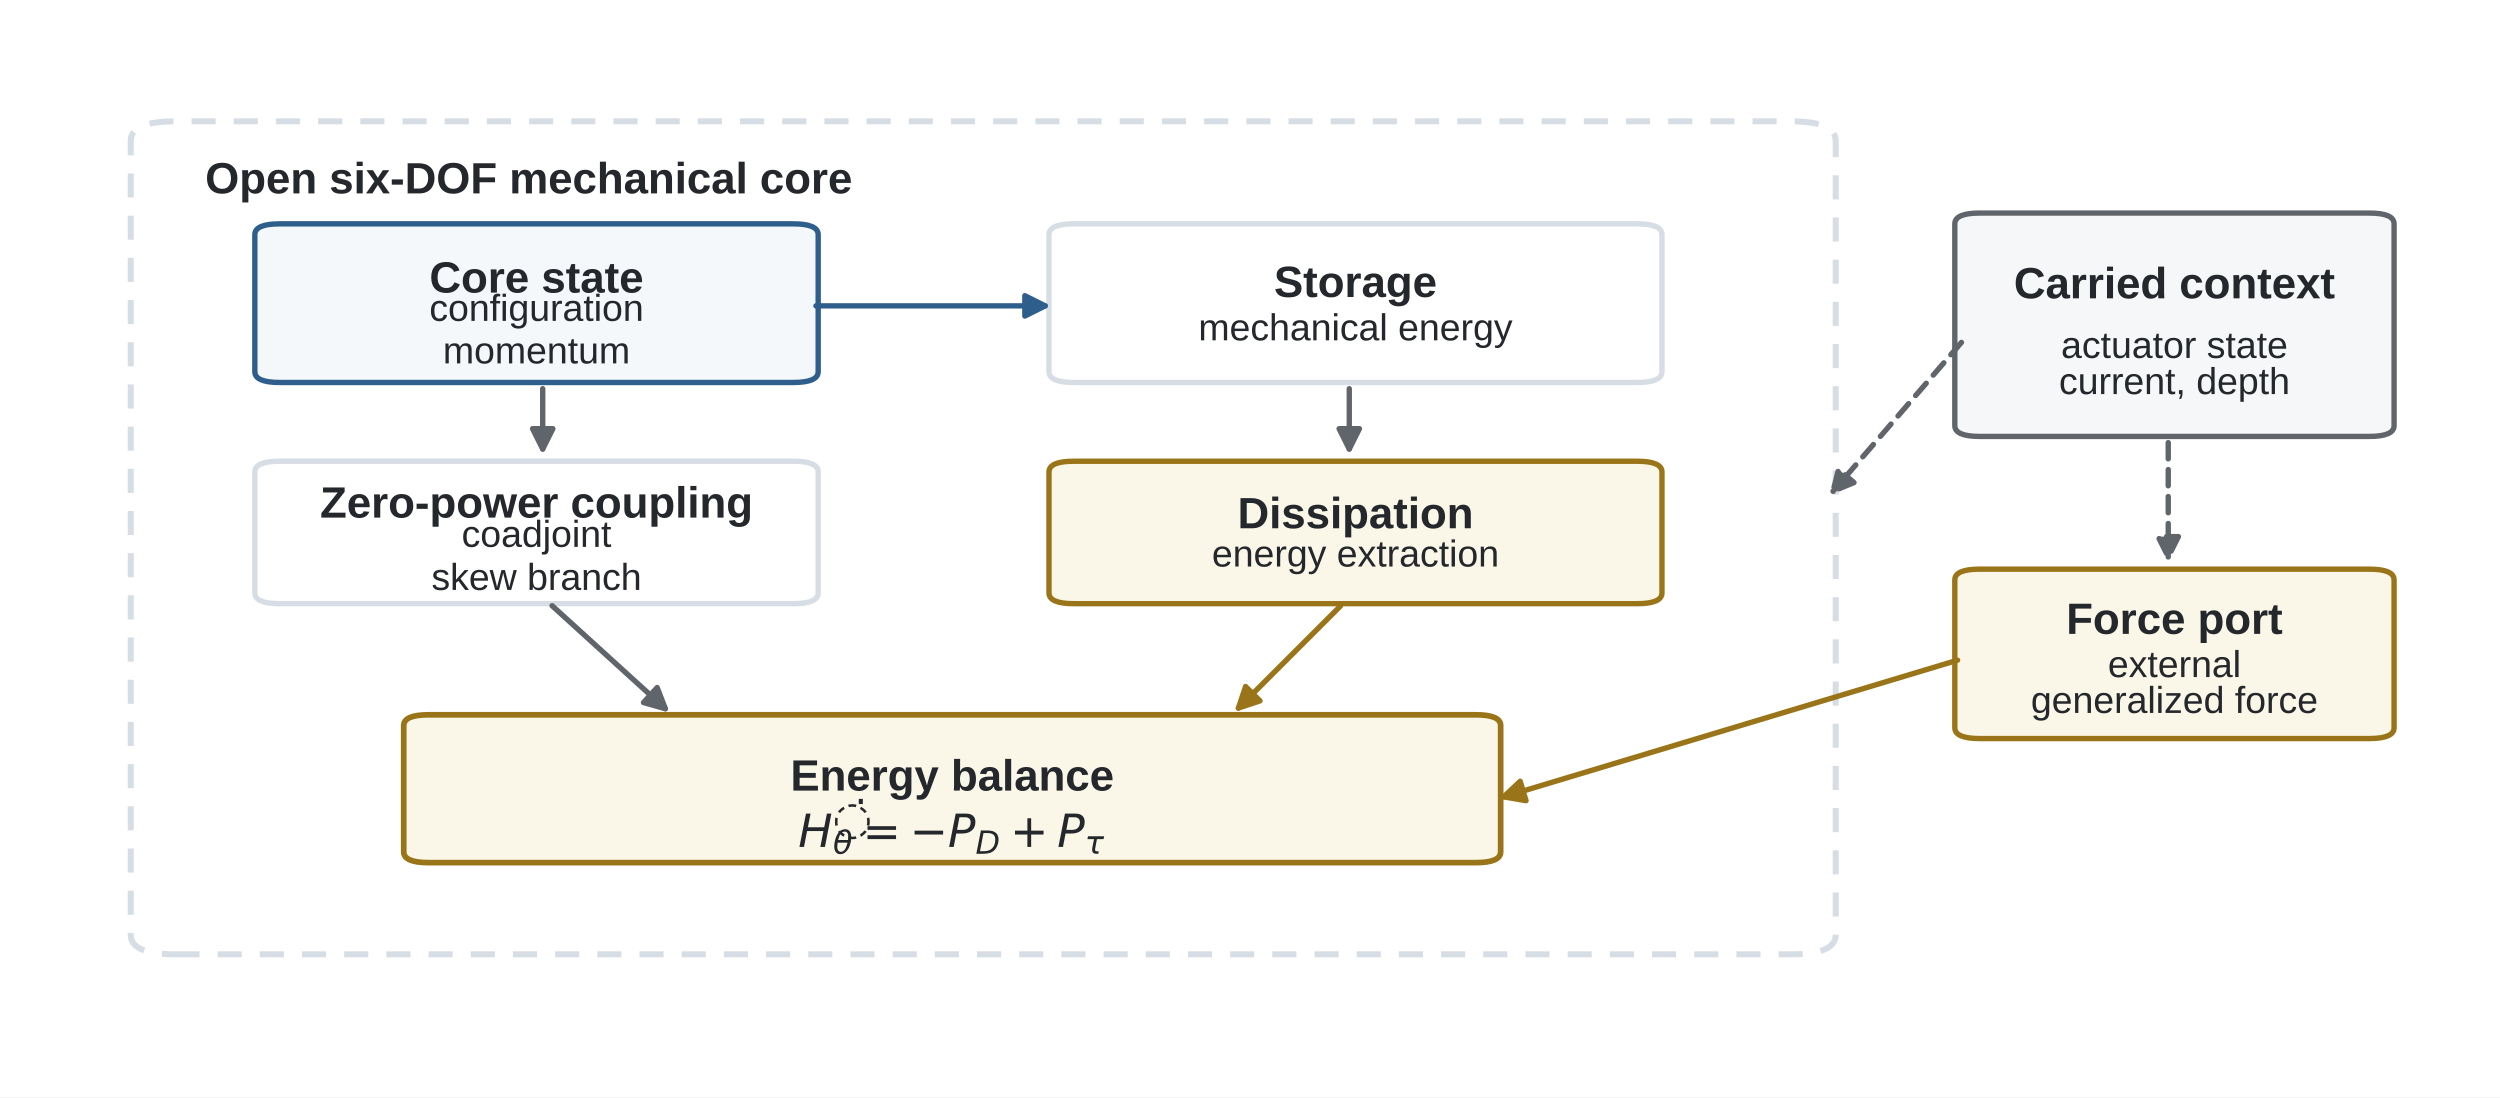
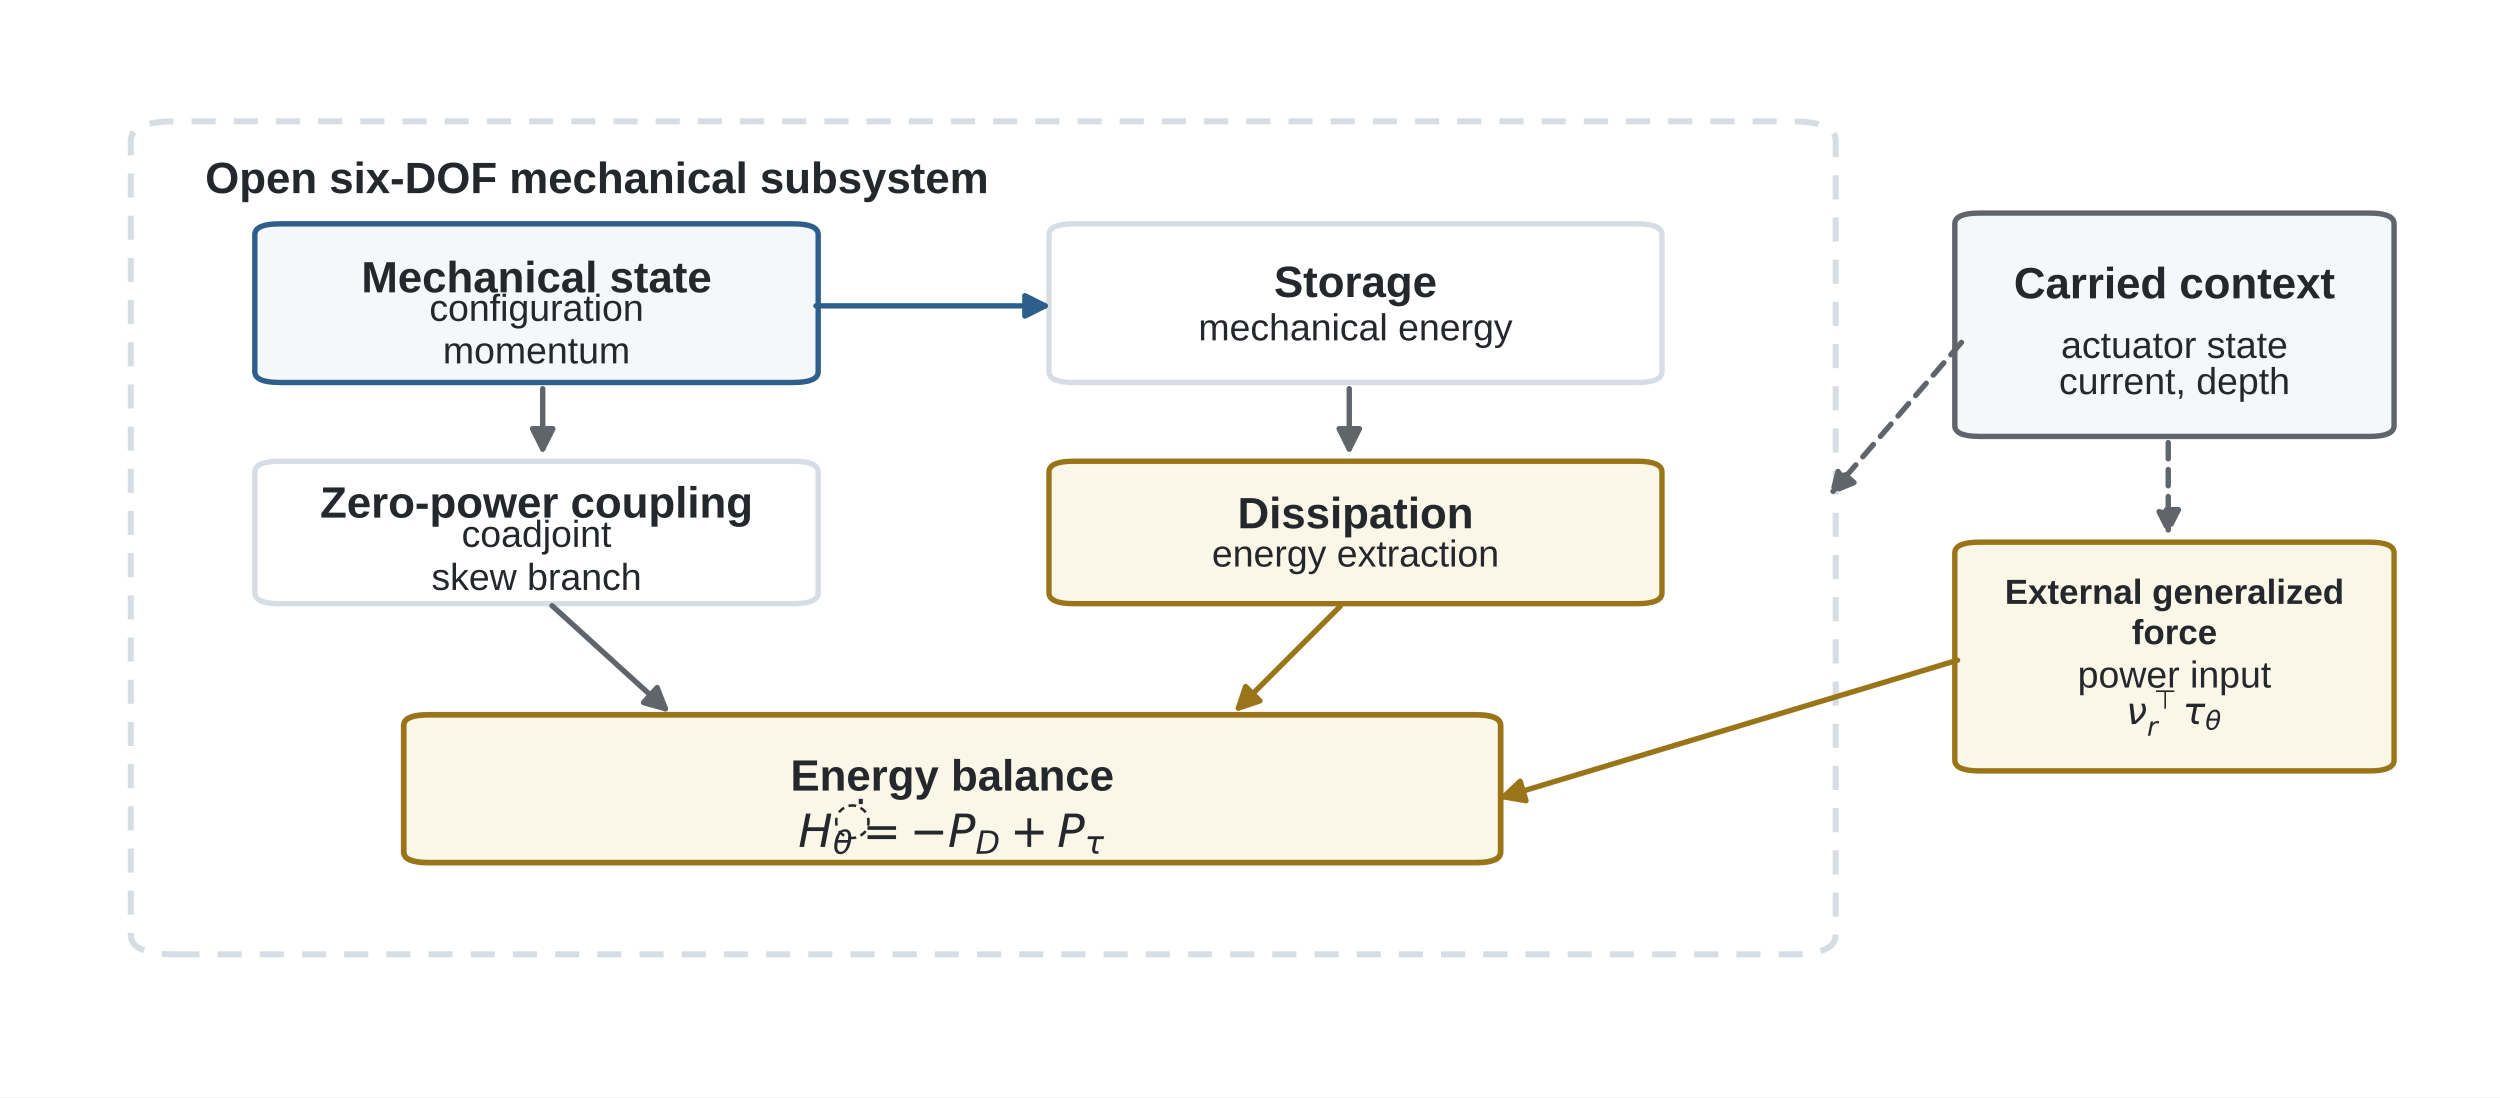
<svg xmlns="http://www.w3.org/2000/svg" width="394.061pt" height="172.959pt" viewBox="0 0 394.061 172.959" version="1.1">
  <defs>
    <style type="text/css">*{stroke-linejoin: round; stroke-linecap: butt}</style>
  </defs>
  <g id="figure_1">
    <g id="patch_1">
      <path d="M 0 172.959  L 394.061 172.959  L 394.061 0  L 0 0  z " style="fill: #ffffff" />
    </g>
    <g id="axes_1">
      <g id="patch_2">
-         <path d="M 27.649 150.429  L 282.308 150.429  Q 289.349 150.429 289.349 147.368  L 289.349 22.19  Q 289.349 19.128 282.308 19.128  L 27.649 19.128  Q 20.608 19.128 20.608 22.19  L 20.608 147.368  Q 20.608 150.429 27.649 150.429  z " clip-path="url(#p4868faa50b)" style="fill: #ffffff; stroke-dasharray: 3.8,2.85; stroke-dashoffset: 0; stroke: #d7dde4; stroke-width: 0.95; stroke-linejoin: miter" />
+         <path d="M 27.649 150.429  L 282.308 150.429  Q 289.349 150.429 289.349 147.368  L 289.349 22.19  Q 289.349 19.128 282.308 19.128  L 27.649 19.128  Q 20.608 19.128 20.608 22.19  L 20.608 147.368  Q 20.608 150.429 27.649 150.429  z " clip-path="url(#pdb2d747d48)" style="fill: #ffffff; stroke-dasharray: 3.8,2.85; stroke-dashoffset: 0; stroke: #d7dde4; stroke-width: 0.95; stroke-linejoin: miter" />
      </g>
      <g id="patch_3">
-         <path d="M 44.079 60.287  L 125.053 60.287  Q 128.965 60.287 128.965 58.586  L 128.965 36.986  Q 128.965 35.286 125.053 35.286  L 44.079 35.286  Q 40.167 35.286 40.167 36.986  L 40.167 58.586  Q 40.167 60.287 44.079 60.287  z " clip-path="url(#p4868faa50b)" style="fill: #f4f8fb; stroke: #2e5e8c; stroke-width: 0.85; stroke-linejoin: miter" />
+         <path d="M 44.079 60.287  L 125.053 60.287  Q 128.965 60.287 128.965 58.586  L 128.965 36.986  Q 128.965 35.286 125.053 35.286  L 44.079 35.286  Q 40.167 35.286 40.167 36.986  L 40.167 58.586  Q 40.167 60.287 44.079 60.287  z " clip-path="url(#pdb2d747d48)" style="fill: #f4f8fb; stroke: #2e5e8c; stroke-width: 0.85; stroke-linejoin: miter" />
      </g>
      <g id="patch_4">
-         <path d="M 169.257 60.287  L 258.055 60.287  Q 261.967 60.287 261.967 58.586  L 261.967 36.986  Q 261.967 35.286 258.055 35.286  L 169.257 35.286  Q 165.345 35.286 165.345 36.986  L 165.345 58.586  Q 165.345 60.287 169.257 60.287  z " clip-path="url(#p4868faa50b)" style="fill: #ffffff; stroke: #d7dde4; stroke-width: 0.85; stroke-linejoin: miter" />
+         <path d="M 169.257 60.287  L 258.055 60.287  Q 261.967 60.287 261.967 58.586  L 261.967 36.986  Q 261.967 35.286 258.055 35.286  L 169.257 35.286  Q 165.345 35.286 165.345 36.986  L 165.345 58.586  Q 165.345 60.287 169.257 60.287  z " clip-path="url(#pdb2d747d48)" style="fill: #ffffff; stroke: #d7dde4; stroke-width: 0.85; stroke-linejoin: miter" />
      </g>
      <g id="patch_5">
-         <path d="M 44.079 95.153  L 125.053 95.153  Q 128.965 95.153 128.965 93.453  L 128.965 74.404  Q 128.965 72.703 125.053 72.703  L 44.079 72.703  Q 40.167 72.703 40.167 74.404  L 40.167 93.453  Q 40.167 95.153 44.079 95.153  z " clip-path="url(#p4868faa50b)" style="fill: #ffffff; stroke: #d7dde4; stroke-width: 0.85; stroke-linejoin: miter" />
+         <path d="M 44.079 95.153  L 125.053 95.153  Q 128.965 95.153 128.965 93.453  L 128.965 74.404  Q 128.965 72.703 125.053 72.703  L 44.079 72.703  Q 40.167 72.703 40.167 74.404  L 40.167 93.453  Q 40.167 95.153 44.079 95.153  z " clip-path="url(#pdb2d747d48)" style="fill: #ffffff; stroke: #d7dde4; stroke-width: 0.85; stroke-linejoin: miter" />
      </g>
      <g id="patch_6">
-         <path d="M 169.257 95.153  L 258.055 95.153  Q 261.967 95.153 261.967 93.453  L 261.967 74.404  Q 261.967 72.703 258.055 72.703  L 169.257 72.703  Q 165.345 72.703 165.345 74.404  L 165.345 93.453  Q 165.345 95.153 169.257 95.153  z " clip-path="url(#p4868faa50b)" style="fill: #fbf7e8; stroke: #9a7418; stroke-width: 0.85; stroke-linejoin: miter" />
+         <path d="M 169.257 95.153  L 258.055 95.153  Q 261.967 95.153 261.967 93.453  L 261.967 74.404  Q 261.967 72.703 258.055 72.703  L 169.257 72.703  Q 165.345 72.703 165.345 74.404  L 165.345 93.453  Q 165.345 95.153 169.257 95.153  z " clip-path="url(#pdb2d747d48)" style="fill: #fbf7e8; stroke: #9a7418; stroke-width: 0.85; stroke-linejoin: miter" />
      </g>
      <g id="patch_7">
-         <path d="M 67.55 135.972  L 232.628 135.972  Q 236.54 135.972 236.54 134.271  L 236.54 114.372  Q 236.54 112.671 232.628 112.671  L 67.55 112.671  Q 63.638 112.671 63.638 114.372  L 63.638 134.271  Q 63.638 135.972 67.55 135.972  z " clip-path="url(#p4868faa50b)" style="fill: #fbf7e8; stroke: #9a7418; stroke-width: 0.9; stroke-linejoin: miter" />
+         <path d="M 67.55 135.972  L 232.628 135.972  Q 236.54 135.972 236.54 134.271  L 236.54 114.372  Q 236.54 112.671 232.628 112.671  L 67.55 112.671  Q 63.638 112.671 63.638 114.372  L 63.638 134.271  Q 63.638 135.972 67.55 135.972  z " clip-path="url(#pdb2d747d48)" style="fill: #fbf7e8; stroke: #9a7418; stroke-width: 0.9; stroke-linejoin: miter" />
      </g>
      <g id="patch_8">
-         <path d="M 312.038 68.791  L 373.453 68.791  Q 377.365 68.791 377.365 67.09  L 377.365 35.286  Q 377.365 33.585 373.453 33.585  L 312.038 33.585  Q 308.126 33.585 308.126 35.286  L 308.126 67.09  Q 308.126 68.791 312.038 68.791  z " clip-path="url(#p4868faa50b)" style="fill: #f6f7f8; stroke: #60646b; stroke-width: 0.85; stroke-linejoin: miter" />
+         <path d="M 312.038 68.791  L 373.453 68.791  Q 377.365 68.791 377.365 67.09  L 377.365 35.286  Q 377.365 33.585 373.453 33.585  L 312.038 33.585  Q 308.126 33.585 308.126 35.286  L 308.126 67.09  Q 308.126 68.791 312.038 68.791  z " clip-path="url(#pdb2d747d48)" style="fill: #f6f7f8; stroke: #60646b; stroke-width: 0.85; stroke-linejoin: miter" />
      </g>
      <g id="patch_9">
-         <path d="M 312.038 116.413  L 373.453 116.413  Q 377.365 116.413 377.365 114.712  L 377.365 91.412  Q 377.365 89.711 373.453 89.711  L 312.038 89.711  Q 308.126 89.711 308.126 91.412  L 308.126 114.712  Q 308.126 116.413 312.038 116.413  z " clip-path="url(#p4868faa50b)" style="fill: #fbf7e8; stroke: #9a7418; stroke-width: 0.85; stroke-linejoin: miter" />
+         <path d="M 312.038 121.516  L 373.453 121.516  Q 377.365 121.516 377.365 119.815  L 377.365 87.16  Q 377.365 85.459 373.453 85.459  L 312.038 85.459  Q 308.126 85.459 308.126 87.16  L 308.126 119.815  Q 308.126 121.516 312.038 121.516  z " clip-path="url(#pdb2d747d48)" style="fill: #fbf7e8; stroke: #9a7418; stroke-width: 0.85; stroke-linejoin: miter" />
      </g>
      <g id="text_1">
-         <text style="font-weight: 700; font-size: 6.9px; font-family: 'Arial', 'Helvetica', 'DejaVu Sans', sans-serif; text-anchor: start; fill: #24272b" x="32.343" y="30.483" transform="rotate(-0 32.34331 30.48325)">Open six-DOF mechanical core</text>
+         <text style="font-weight: 700; font-size: 6.9px; font-family: 'Arial', 'Helvetica', 'DejaVu Sans', sans-serif; text-anchor: start; fill: #24272b" x="32.343" y="30.438" transform="rotate(-0 32.34331 30.43797)">Open six-DOF mechanical subsystem</text>
      </g>
      <g id="text_2">
-         <text style="font-weight: 700; font-size: 6.9px; font-family: 'Arial', 'Helvetica', 'DejaVu Sans', sans-serif; text-anchor: middle; fill: #24272b" x="84.566" y="46.123" transform="rotate(-0 84.56598 46.12299)">Core state</text>
+         <text style="font-weight: 700; font-size: 6.9px; font-family: 'Arial', 'Helvetica', 'DejaVu Sans', sans-serif; text-anchor: middle; fill: #24272b" x="84.566" y="46.083" transform="rotate(-0 84.56598 46.08256)">Mechanical state</text>
      </g>
      <g id="text_3">
        <text style="font-size: 5.9px; font-family: 'Arial', 'Helvetica', 'DejaVu Sans', sans-serif; fill: #24272b" transform="translate(67.67539 50.57487)">configuration</text>
        <text style="font-size: 5.9px; font-family: 'Arial', 'Helvetica', 'DejaVu Sans', sans-serif; fill: #24272b" transform="translate(69.81276 57.27921)">momentum</text>
      </g>
      <g id="text_4">
        <text style="font-weight: 700; font-size: 6.9px; font-family: 'Arial', 'Helvetica', 'DejaVu Sans', sans-serif; text-anchor: middle; fill: #24272b" x="213.656" y="46.817" transform="rotate(-0 213.6557 46.81656)">Storage</text>
      </g>
      <g id="text_5">
        <text style="font-size: 5.9px; font-family: 'Arial', 'Helvetica', 'DejaVu Sans', sans-serif; text-anchor: middle; fill: #24272b" x="213.656" y="53.64" transform="rotate(-0 213.6557 53.63965)">mechanical energy</text>
      </g>
      <g id="text_6">
        <text style="font-weight: 700; font-size: 6.9px; font-family: 'Arial', 'Helvetica', 'DejaVu Sans', sans-serif; text-anchor: middle; fill: #24272b" x="84.566" y="81.59" transform="rotate(-0 84.56598 81.58963)">Zero-power coupling</text>
      </g>
      <g id="text_7">
        <text style="font-size: 5.9px; font-family: 'Arial', 'Helvetica', 'DejaVu Sans', sans-serif; fill: #24272b" transform="translate(72.75815 86.19593)">coadjoint</text>
        <text style="font-size: 5.9px; font-family: 'Arial', 'Helvetica', 'DejaVu Sans', sans-serif; fill: #24272b" transform="translate(68.00634 92.98369)">skew branch</text>
      </g>
      <g id="text_8">
        <text style="font-weight: 700; font-size: 6.9px; font-family: 'Arial', 'Helvetica', 'DejaVu Sans', sans-serif; text-anchor: middle; fill: #24272b" x="213.656" y="83.268" transform="rotate(-0 213.6557 83.26766)">Dissipation</text>
      </g>
      <g id="text_9">
        <text style="font-size: 5.9px; font-family: 'Arial', 'Helvetica', 'DejaVu Sans', sans-serif; text-anchor: middle; fill: #24272b" x="213.656" y="89.297" transform="rotate(-0 213.6557 89.29666)">energy extraction</text>
      </g>
      <g id="text_10">
        <text style="font-weight: 700; font-size: 6.9px; font-family: 'Arial', 'Helvetica', 'DejaVu Sans', sans-serif; text-anchor: middle; fill: #24272b" x="150.089" y="124.62" transform="rotate(-0 150.0888 124.6195)">Energy balance</text>
      </g>
      <g id="text_11">
        <g style="fill: #24272b" transform="translate(125.8248 133.9398)">
          <text>
            <tspan x="5.383" y="-2.547" style="font-size: 7.2px; font-family: 'DejaVu Sans'; fill: #24272b">̇</tspan>
            <tspan x="10.149" y="-0.444" style="font-size: 7.2px; font-family: 'DejaVu Sans'; fill: #24272b">=</tspan>
            <tspan x="17.572" y="-0.444" style="font-size: 7.2px; font-family: 'DejaVu Sans'; fill: #24272b">−</tspan>
            <tspan x="33.4" y="-0.444" style="font-size: 7.2px; font-family: 'DejaVu Sans'; fill: #24272b">+</tspan>
            <tspan x="0" y="-0.444" style="font-style: oblique; font-size: 7.2px; font-family: 'DejaVu Sans'; fill: #24272b">H</tspan>
            <tspan x="23.594" y="-0.444" style="font-style: oblique; font-size: 7.2px; font-family: 'DejaVu Sans'; fill: #24272b">P</tspan>
            <tspan x="40.822" y="-0.444" style="font-style: oblique; font-size: 7.2px; font-family: 'DejaVu Sans'; fill: #24272b">P</tspan>
            <tspan x="5.474" y="0.636" style="font-style: oblique; font-size: 5.04px; font-family: 'DejaVu Sans'; fill: #24272b">θ</tspan>
            <tspan x="27.928" y="0.636" style="font-style: oblique; font-size: 5.04px; font-family: 'DejaVu Sans'; fill: #24272b">D</tspan>
            <tspan x="45.156" y="0.636" style="font-style: oblique; font-size: 5.04px; font-family: 'DejaVu Sans'; fill: #24272b">τ</tspan>
          </text>
        </g>
      </g>
      <g id="text_12">
        <text style="font-weight: 700; font-size: 6.9px; font-family: 'Arial', 'Helvetica', 'DejaVu Sans', sans-serif; text-anchor: middle; fill: #24272b" x="342.746" y="47.024" transform="rotate(-0 342.7455 47.02441)">Carried context</text>
      </g>
      <g id="text_13">
        <text style="font-size: 5.9px; font-family: 'Arial', 'Helvetica', 'DejaVu Sans', sans-serif; fill: #24272b" transform="translate(324.8727 56.41823)">actuator state</text>
        <text style="font-size: 5.9px; font-family: 'Arial', 'Helvetica', 'DejaVu Sans', sans-serif; fill: #24272b" transform="translate(324.5445 62.11542)">current, depth</text>
      </g>
      <g id="text_14">
-         <text style="font-weight: 700; font-size: 6.9px; font-family: 'Arial', 'Helvetica', 'DejaVu Sans', sans-serif; text-anchor: middle; fill: #24272b" x="342.746" y="99.918" transform="rotate(-0 342.7455 99.91837)">Force port</text>
+         <text style="font-weight: 700; font-size: 5.5px; font-family: 'Arial', 'Helvetica', 'DejaVu Sans', sans-serif; fill: #24272b" transform="translate(316.0005 95.1832)">External generalized</text>
+         <text style="font-weight: 700; font-size: 5.5px; font-family: 'Arial', 'Helvetica', 'DejaVu Sans', sans-serif; fill: #24272b" transform="translate(336.0213 101.5443)">force</text>
      </g>
      <g id="text_15">
-         <text style="font-size: 5.9px; font-family: 'Arial', 'Helvetica', 'DejaVu Sans', sans-serif; fill: #24272b" transform="translate(332.2513 106.724)">external</text>
-         <text style="font-size: 5.9px; font-family: 'Arial', 'Helvetica', 'DejaVu Sans', sans-serif; fill: #24272b" transform="translate(320.1167 112.3751)">generalized force</text>
+         <text style="font-size: 5.9px; font-family: 'Arial', 'Helvetica', 'DejaVu Sans', sans-serif; fill: #24272b" transform="translate(327.4954 108.3748)">power input</text>
+         <g style="fill: #24272b" transform="translate(335.1345 114.821)">
+           <text>
+             <tspan x="0" y="-0.676" style="font-style: oblique; font-size: 5.9px; font-family: 'DejaVu Sans'; fill: #24272b">ν</tspan>
+             <tspan x="8.913" y="-0.676" style="font-style: oblique; font-size: 5.9px; font-family: 'DejaVu Sans'; fill: #24272b">τ</tspan>
+             <tspan x="4.356" y="-3.112" style="font-size: 4.13px; font-family: 'DejaVu Sans'; fill: #24272b">⊤</tspan>
+             <tspan x="3.29" y="1.147" style="font-style: oblique; font-size: 4.13px; font-family: 'DejaVu Sans'; fill: #24272b">r</tspan>
+             <tspan x="12.459" y="0.209" style="font-style: oblique; font-size: 4.13px; font-family: 'DejaVu Sans'; fill: #24272b">θ</tspan>
+           </text>
+         </g>
      </g>
      <g id="patch_10">
-         <path d="M 128.616 48.212  Q 147.155 48.212 164.743 48.212  " clip-path="url(#p4868faa50b)" style="fill: none; stroke: #2e5e8c; stroke-width: 0.85; stroke-linecap: round" />
-         <path d="M 161.543 46.612  L 164.743 48.212  L 161.543 49.812  z " clip-path="url(#p4868faa50b)" style="fill: #2e5e8c; stroke: #2e5e8c; stroke-width: 0.85; stroke-linecap: round" />
+         <path d="M 128.616 48.212  Q 147.155 48.212 164.743 48.212  " clip-path="url(#pdb2d747d48)" style="fill: none; stroke: #2e5e8c; stroke-width: 0.85; stroke-linecap: round" />
+         <path d="M 161.543 46.612  L 164.743 48.212  L 161.543 49.812  z " clip-path="url(#pdb2d747d48)" style="fill: #2e5e8c; stroke: #2e5e8c; stroke-width: 0.85; stroke-linecap: round" />
      </g>
      <g id="patch_11">
-         <path d="M 85.544 61.268  Q 85.544 66.497 85.544 70.775  " clip-path="url(#p4868faa50b)" style="fill: none; stroke: #60646b; stroke-width: 0.85; stroke-linecap: round" />
-         <path d="M 87.144 67.575  L 85.544 70.775  L 83.944 67.575  z " clip-path="url(#p4868faa50b)" style="fill: #60646b; stroke: #60646b; stroke-width: 0.85; stroke-linecap: round" />
+         <path d="M 85.544 61.268  Q 85.544 66.497 85.544 70.775  " clip-path="url(#pdb2d747d48)" style="fill: none; stroke: #60646b; stroke-width: 0.85; stroke-linecap: round" />
+         <path d="M 87.144 67.575  L 85.544 70.775  L 83.944 67.575  z " clip-path="url(#pdb2d747d48)" style="fill: #60646b; stroke: #60646b; stroke-width: 0.85; stroke-linecap: round" />
      </g>
      <g id="patch_12">
-         <path d="M 212.678 61.268  Q 212.678 66.497 212.678 70.775  " clip-path="url(#p4868faa50b)" style="fill: none; stroke: #60646b; stroke-width: 0.85; stroke-linecap: round" />
-         <path d="M 214.278 67.575  L 212.678 70.775  L 211.078 67.575  z " clip-path="url(#p4868faa50b)" style="fill: #60646b; stroke: #60646b; stroke-width: 0.85; stroke-linecap: round" />
+         <path d="M 212.678 61.268  Q 212.678 66.497 212.678 70.775  " clip-path="url(#pdb2d747d48)" style="fill: none; stroke: #60646b; stroke-width: 0.85; stroke-linecap: round" />
+         <path d="M 214.278 67.575  L 212.678 70.775  L 211.078 67.575  z " clip-path="url(#pdb2d747d48)" style="fill: #60646b; stroke: #60646b; stroke-width: 0.85; stroke-linecap: round" />
      </g>
      <g id="patch_13">
-         <path d="M 87.023 95.477  Q 96.301 103.912 104.876 111.707  " clip-path="url(#p4868faa50b)" style="fill: none; stroke: #60646b; stroke-width: 0.85; stroke-linecap: round" />
-         <path d="M 103.584 108.371  L 104.876 111.707  L 101.432 110.739  z " clip-path="url(#p4868faa50b)" style="fill: #60646b; stroke: #60646b; stroke-width: 0.85; stroke-linecap: round" />
+         <path d="M 87.023 95.477  Q 96.301 103.912 104.876 111.707  " clip-path="url(#pdb2d747d48)" style="fill: none; stroke: #60646b; stroke-width: 0.85; stroke-linecap: round" />
+         <path d="M 103.584 108.371  L 104.876 111.707  L 101.432 110.739  z " clip-path="url(#pdb2d747d48)" style="fill: #60646b; stroke: #60646b; stroke-width: 0.85; stroke-linecap: round" />
      </g>
      <g id="patch_14">
-         <path d="M 211.262 95.549  Q 202.898 103.913 195.206 111.605  " clip-path="url(#p4868faa50b)" style="fill: none; stroke: #9a7418; stroke-width: 0.85; stroke-linecap: round" />
-         <path d="M 198.6 110.473  L 195.206 111.605  L 196.337 108.211  z " clip-path="url(#p4868faa50b)" style="fill: #9a7418; stroke: #9a7418; stroke-width: 0.85; stroke-linecap: round" />
+         <path d="M 211.262 95.549  Q 202.898 103.913 195.206 111.605  " clip-path="url(#pdb2d747d48)" style="fill: none; stroke: #9a7418; stroke-width: 0.85; stroke-linecap: round" />
+         <path d="M 198.6 110.473  L 195.206 111.605  L 196.337 108.211  z " clip-path="url(#pdb2d747d48)" style="fill: #9a7418; stroke: #9a7418; stroke-width: 0.85; stroke-linecap: round" />
      </g>
      <g id="patch_15">
-         <path d="M 308.56 104.063  Q 272.332 114.968 237.014 125.599  " clip-path="url(#p4868faa50b)" style="fill: none; stroke: #9a7418; stroke-width: 0.85; stroke-linecap: round" />
-         <path d="M 240.539 126.209  L 237.014 125.599  L 239.617 123.144  z " clip-path="url(#p4868faa50b)" style="fill: #9a7418; stroke: #9a7418; stroke-width: 0.85; stroke-linecap: round" />
+         <path d="M 308.56 104.063  Q 272.332 114.968 237.014 125.599  " clip-path="url(#pdb2d747d48)" style="fill: none; stroke: #9a7418; stroke-width: 0.85; stroke-linecap: round" />
+         <path d="M 240.539 126.209  L 237.014 125.599  L 239.617 123.144  z " clip-path="url(#pdb2d747d48)" style="fill: #9a7418; stroke: #9a7418; stroke-width: 0.85; stroke-linecap: round" />
      </g>
      <g id="patch_16">
-         <path d="M 341.768 69.769  Q 341.768 79.251 341.768 87.783  " clip-path="url(#p4868faa50b)" style="fill: none; stroke-dasharray: 2.55,1.7; stroke-dashoffset: 0; stroke: #60646b; stroke-width: 0.85; stroke-linecap: round" />
-         <path d="M 343.368 84.583  L 341.768 87.783  L 340.168 84.583  z " clip-path="url(#p4868faa50b)" style="fill: #60646b; stroke-dasharray: 2.55,1.7; stroke-dashoffset: 0; stroke: #60646b; stroke-width: 0.85; stroke-linecap: round" />
+         <path d="M 341.768 69.767  Q 341.768 77.121 341.768 83.526  " clip-path="url(#pdb2d747d48)" style="fill: none; stroke-dasharray: 2.55,1.7; stroke-dashoffset: 0; stroke: #60646b; stroke-width: 0.85; stroke-linecap: round" />
+         <path d="M 343.368 80.326  L 341.768 83.526  L 340.168 80.326  z " clip-path="url(#pdb2d747d48)" style="fill: #60646b; stroke-dasharray: 2.55,1.7; stroke-dashoffset: 0; stroke: #60646b; stroke-width: 0.85; stroke-linecap: round" />
      </g>
      <g id="patch_17">
-         <path d="M 309.169 53.975  Q 298.739 66.068 288.93 77.441  " clip-path="url(#p4868faa50b)" style="fill: none; stroke-dasharray: 2.55,1.7; stroke-dashoffset: 0; stroke: #60646b; stroke-width: 0.85; stroke-linecap: round" />
-         <path d="M 292.231 76.063  L 288.93 77.441  L 289.808 73.973  z " clip-path="url(#p4868faa50b)" style="fill: #60646b; stroke-dasharray: 2.55,1.7; stroke-dashoffset: 0; stroke: #60646b; stroke-width: 0.85; stroke-linecap: round" />
+         <path d="M 309.169 53.975  Q 298.739 66.068 288.93 77.441  " clip-path="url(#pdb2d747d48)" style="fill: none; stroke-dasharray: 2.55,1.7; stroke-dashoffset: 0; stroke: #60646b; stroke-width: 0.85; stroke-linecap: round" />
+         <path d="M 292.231 76.063  L 288.93 77.441  L 289.808 73.973  z " clip-path="url(#pdb2d747d48)" style="fill: #60646b; stroke-dasharray: 2.55,1.7; stroke-dashoffset: 0; stroke: #60646b; stroke-width: 0.85; stroke-linecap: round" />
      </g>
    </g>
  </g>
  <defs>
-     <clipPath id="p4868faa50b">
+     <clipPath id="pdb2d747d48">
      <rect x="1.44" y="1.44" width="391.181" height="170.079" />
    </clipPath>
  </defs>
</svg>
